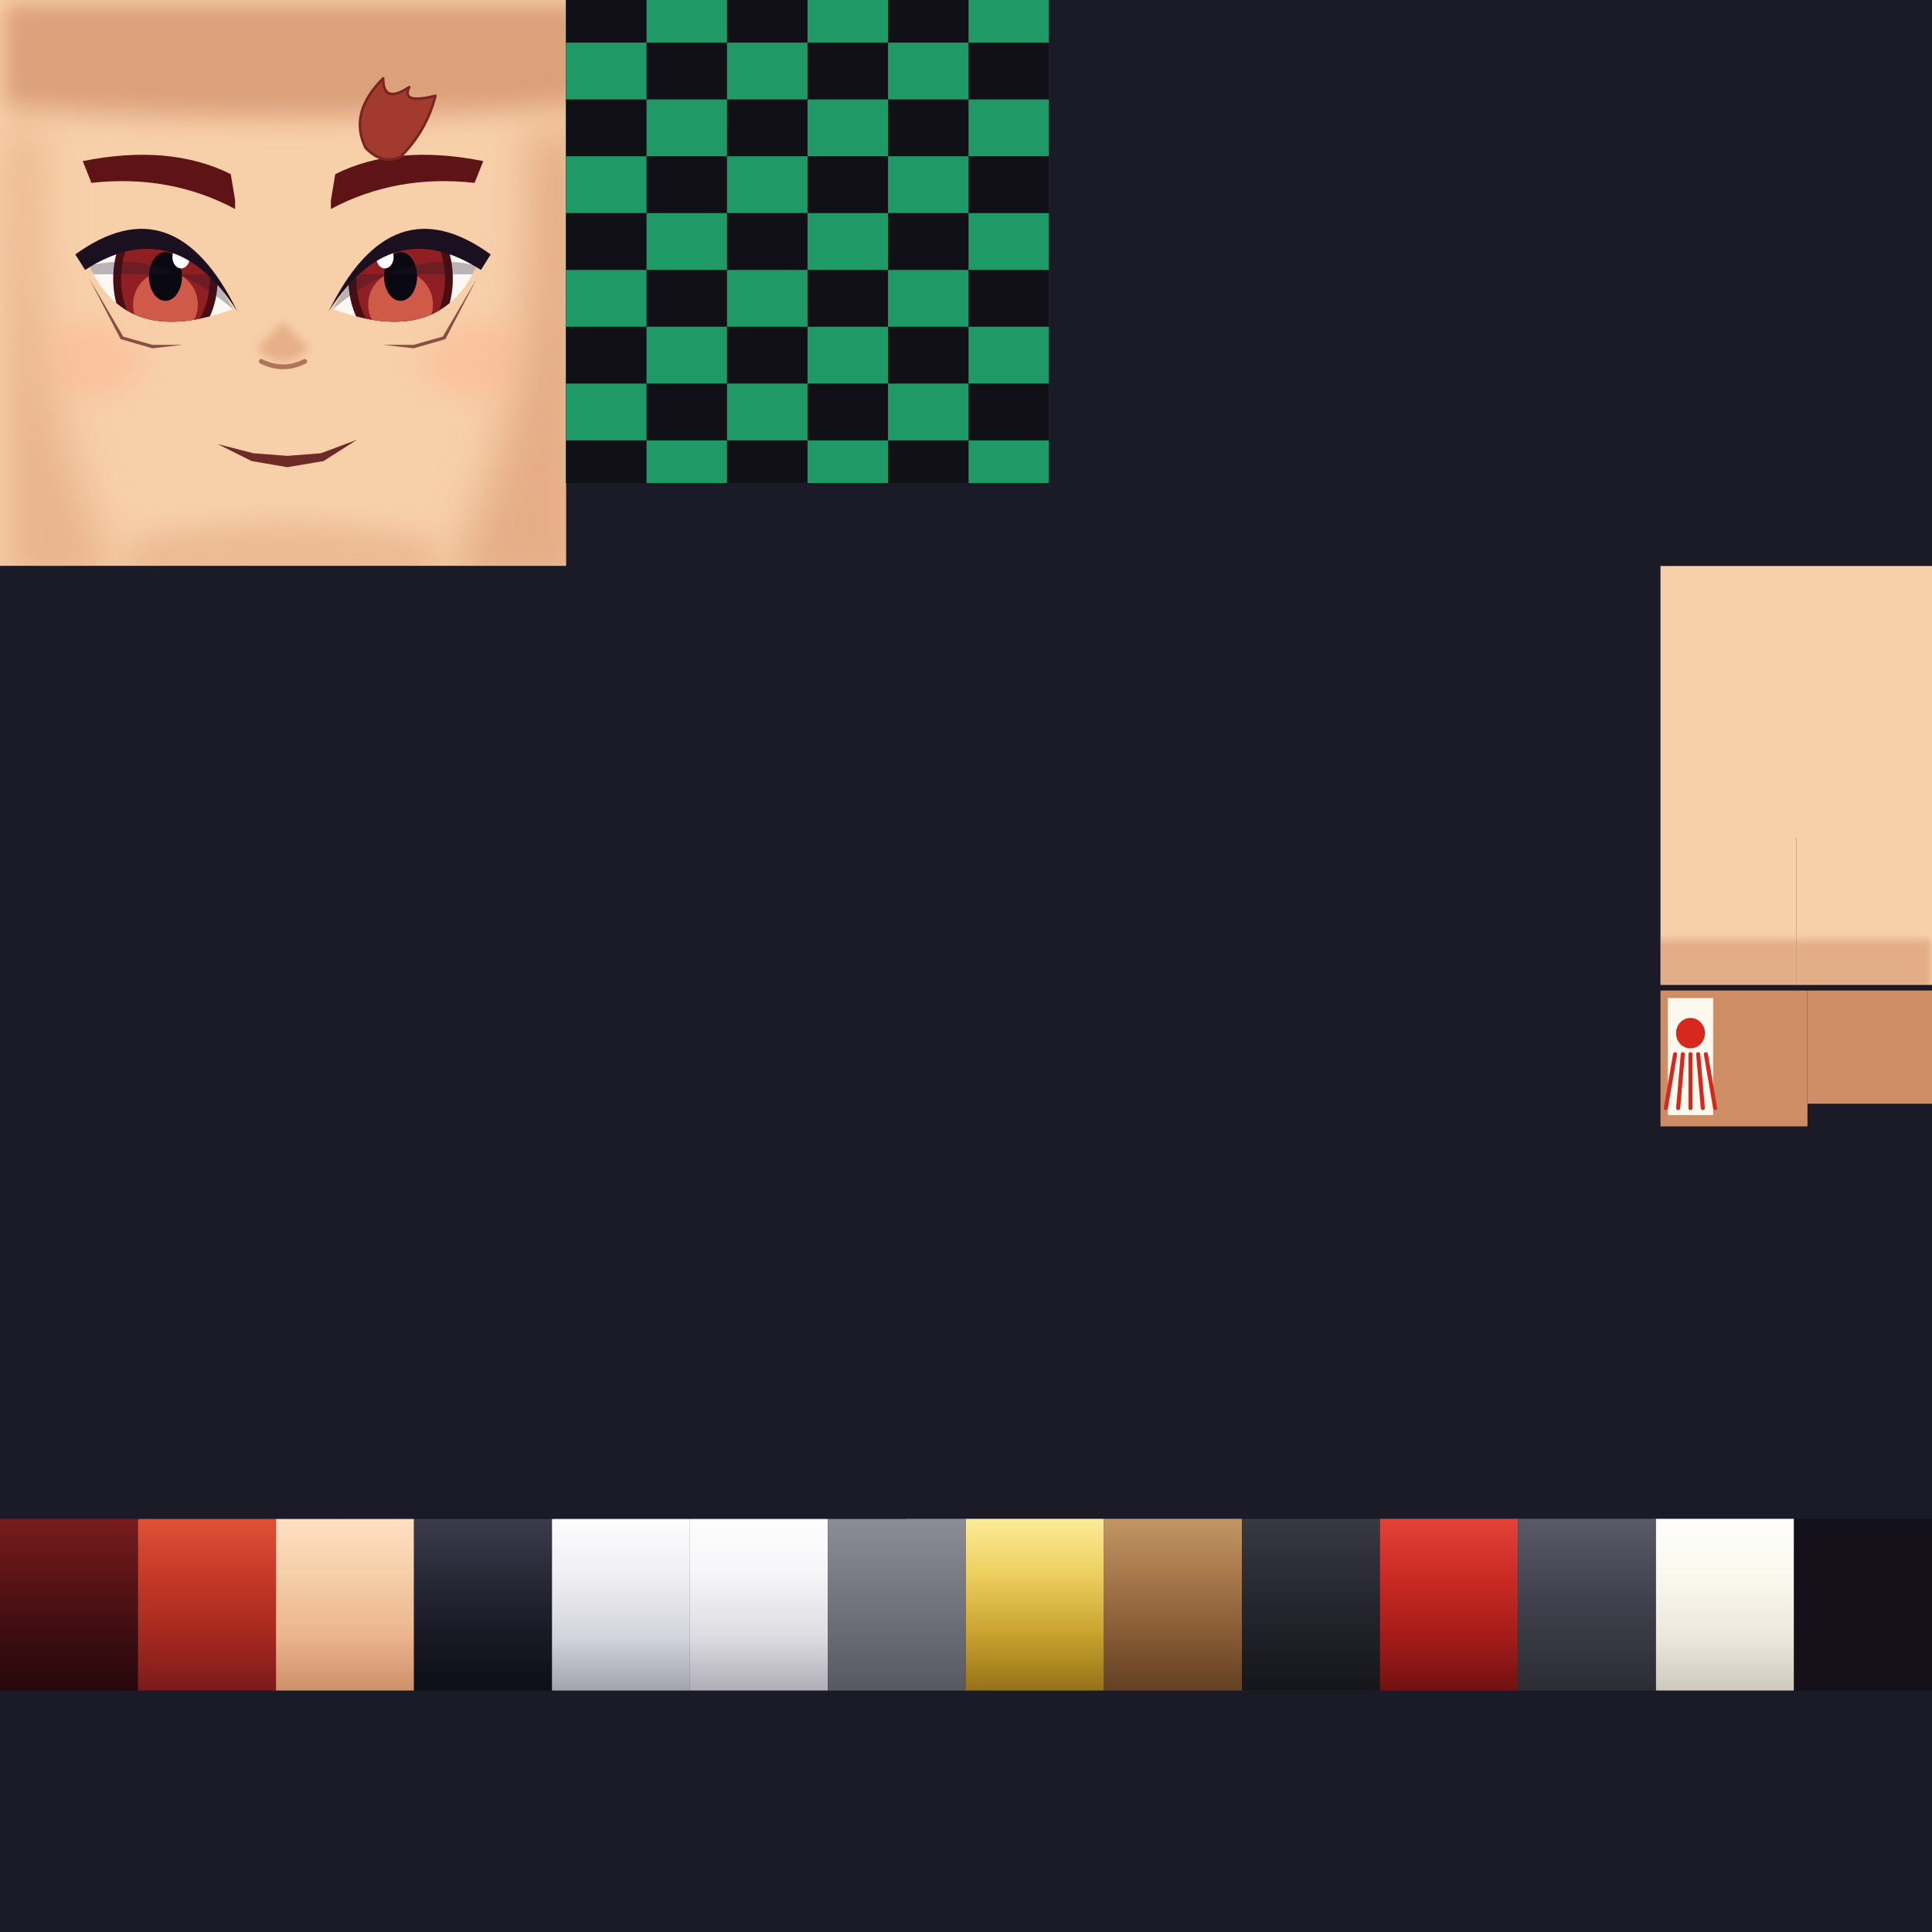
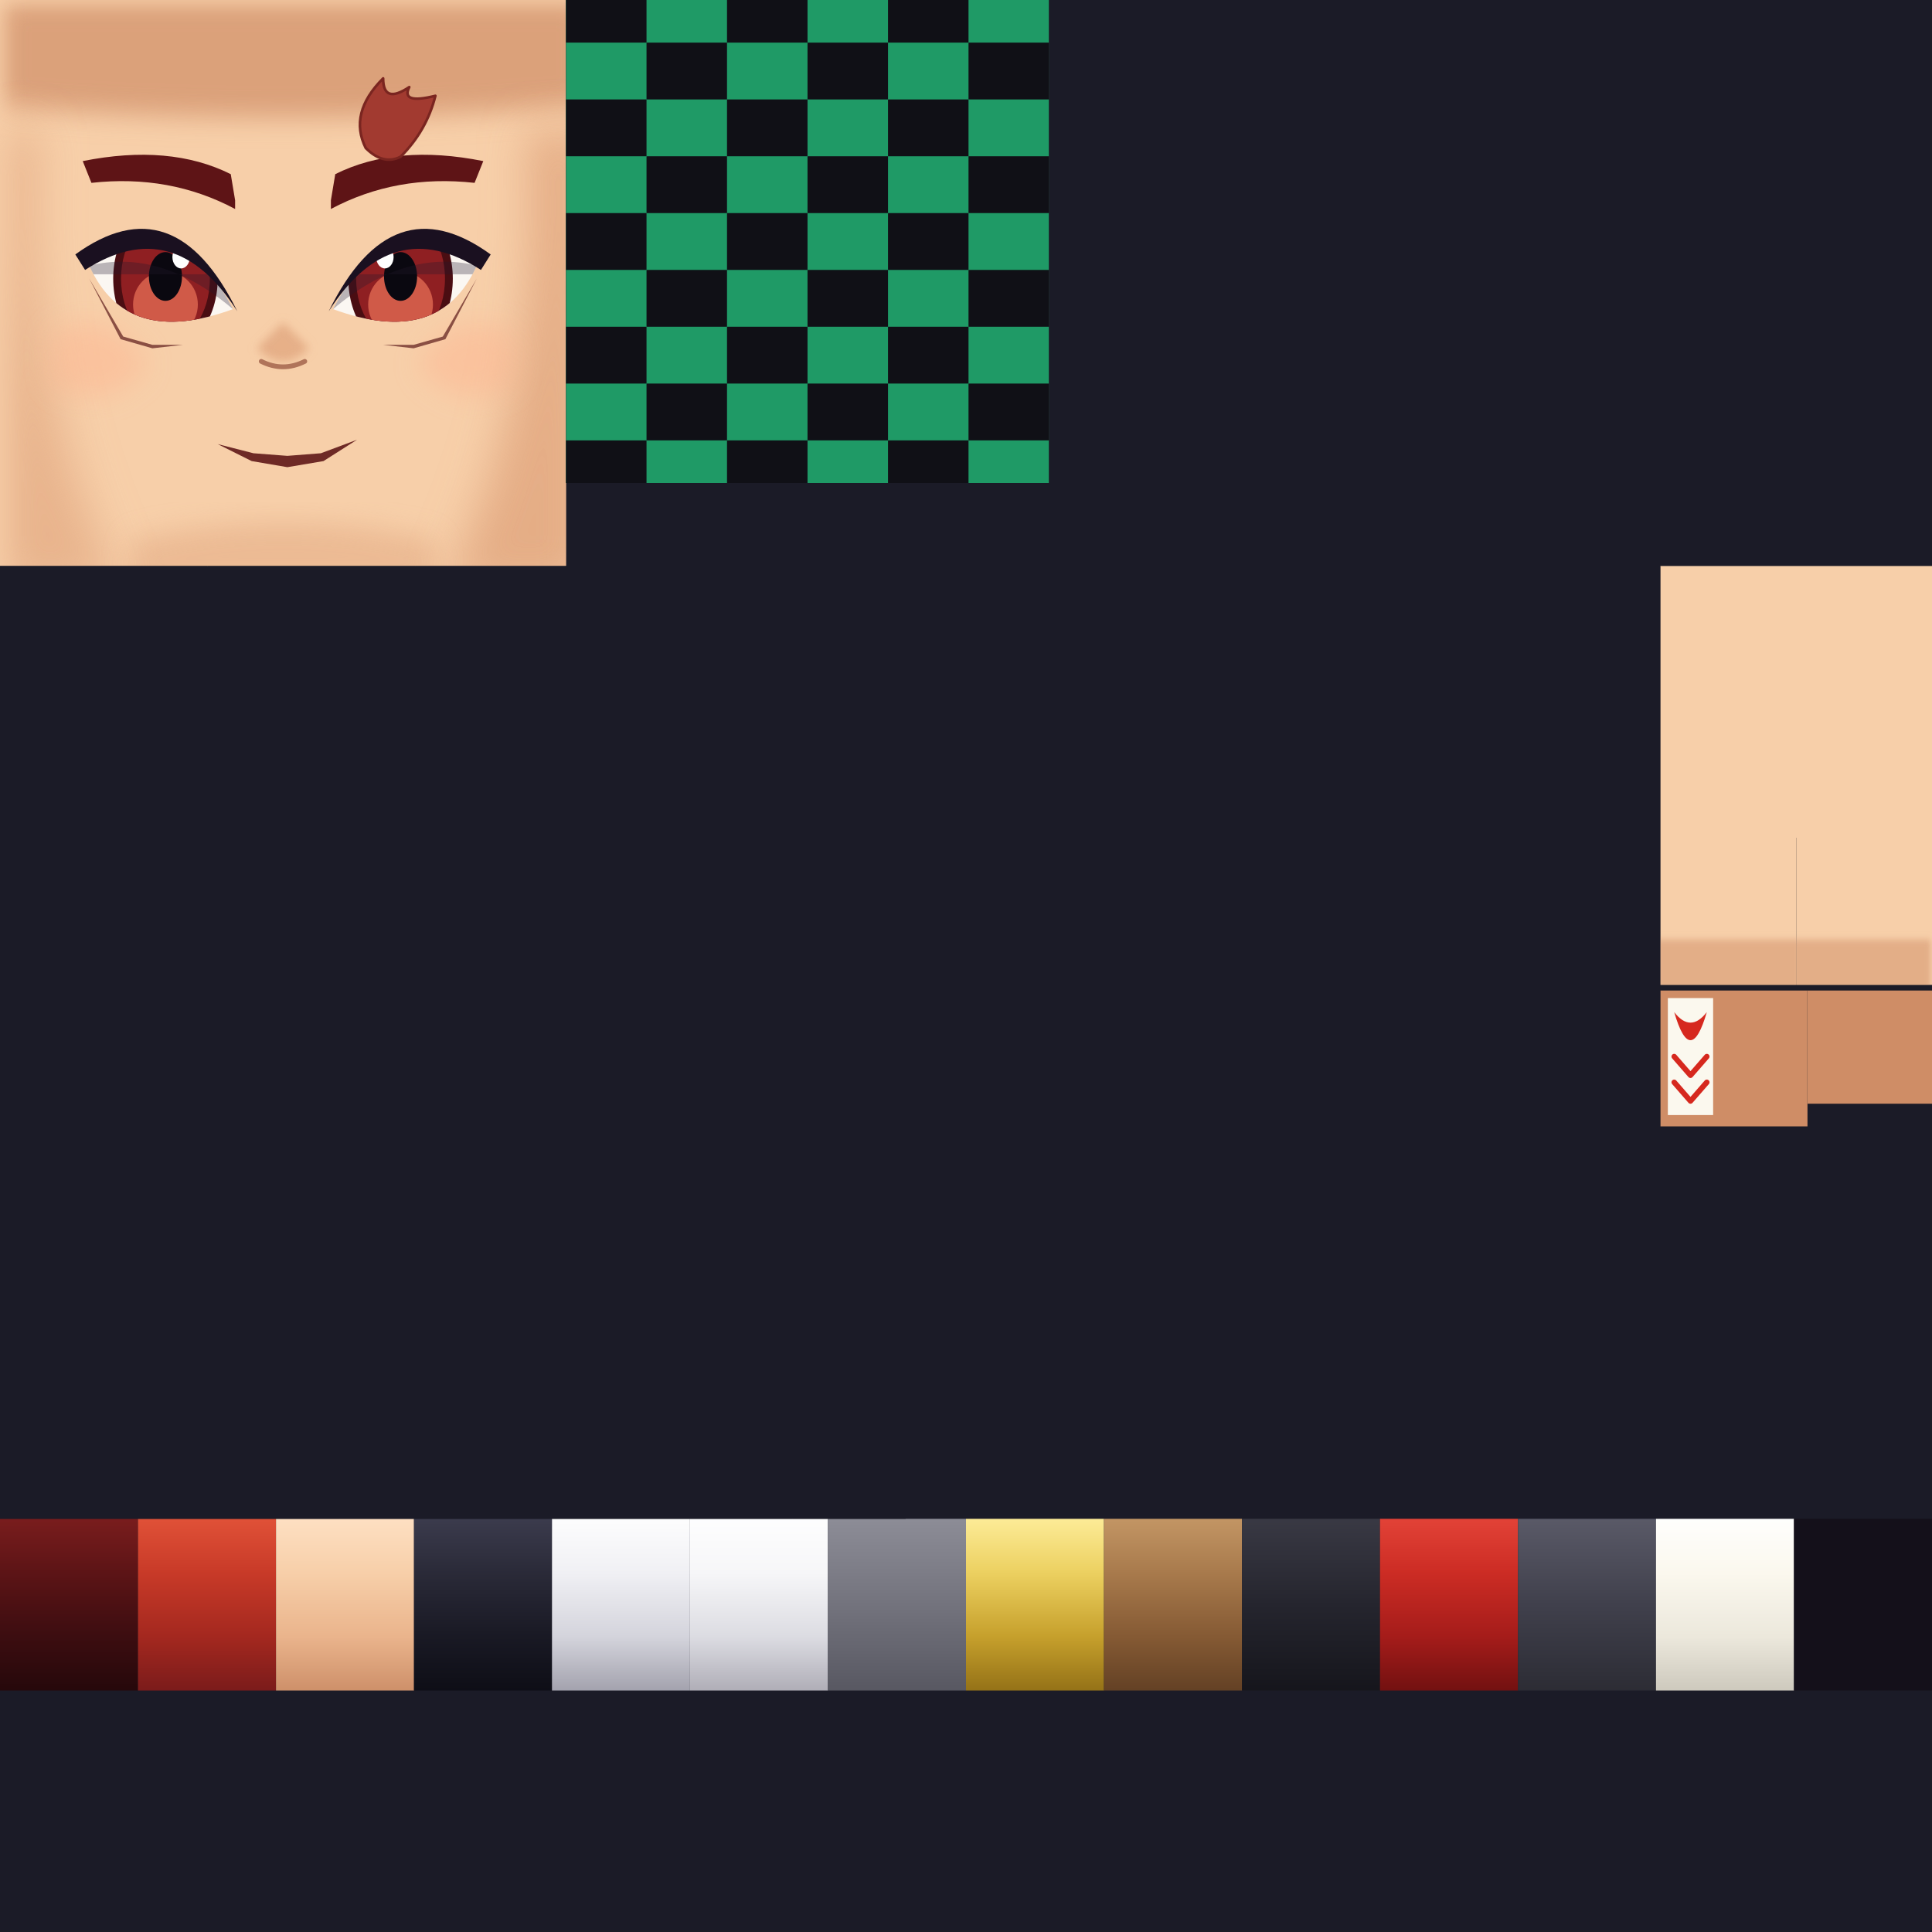
<svg xmlns="http://www.w3.org/2000/svg" width="1024" height="1024" viewBox="0 0 1024 1024">
  <defs>
    <filter id="b1" x="-30%" y="-30%" width="160%" height="160%">
      <feGaussianBlur stdDeviation="1" />
    </filter>
    <filter id="b2" x="-30%" y="-30%" width="160%" height="160%">
      <feGaussianBlur stdDeviation="2" />
    </filter>
    <filter id="b3" x="-30%" y="-30%" width="160%" height="160%">
      <feGaussianBlur stdDeviation="3" />
    </filter>
    <filter id="b5" x="-30%" y="-30%" width="160%" height="160%">
      <feGaussianBlur stdDeviation="5" />
    </filter>
    <filter id="b8" x="-30%" y="-30%" width="160%" height="160%">
      <feGaussianBlur stdDeviation="8" />
    </filter>
  </defs>
  <rect width="1024" height="1024" fill="#1b1b27" />
  <clipPath id="cHead_F">
    <rect x="0" y="0" width="300" height="300" />
  </clipPath>
  <g clip-path="url(#cHead_F)">
    <g transform="translate(0 0) scale(2.30769 2.30769)">
      <rect x="-5" y="-5" width="140" height="140" fill="#1b1b27" />
      <path d="M-5-5H135V135H-5Z" fill="#f7cfa9" />
      <path d="M-5-5H135V24Q65 30 -5 24Z" fill="#cf8d66" opacity="0.7" filter="url(#b3)" />
      <path d="M-5 30H9Q5 90 28 135H-5Z" fill="#dfa27a" opacity="0.6" filter="url(#b5)" />
      <path d="M135 30H121Q125 90 102 135H135Z" fill="#dfa27a" opacity="0.75" filter="url(#b5)" />
      <path d="M30 124Q65 116 100 124V135H30Z" fill="#dfa27a" opacity="0.45" filter="url(#b3)" />
      <path d="M12 76Q26 70 34 84Q24 96 12 88Z" fill="#ffb08c" opacity="0.4" filter="url(#b3)" />
      <path d="M118 76Q104 70 96 84Q106 96 118 88Z" fill="#ffb08c" opacity="0.4" filter="url(#b3)" />
      <clipPath id="kHead_F7">
        <path d="M53.5 71Q40 45 20.5 61Q29 80 53.5 71Z" />
      </clipPath>
      <g clip-path="url(#kHead_F7)">
        <path d="M53.5 71Q40 45 20.5 61Q29 80 53.5 71Z" fill="#fbf7f2" />
        <path d="M26.00 64.00a12.00 16.50 0 1 0 24.00 0a12.00 16.50 0 1 0 -24.00 0Z" fill="#4a0d12" />
        <path d="M27.80 64.00a10.20 14.52 0 1 0 20.40 0a10.20 14.52 0 1 0 -20.40 0Z" fill="#8f1f22" />
        <path d="M30.56 69.94a7.44 7.59 0 1 0 14.88 0a7.44 7.59 0 1 0 -14.88 0Z" fill="#d05a48" />
        <path d="M34.20 63.50a3.80 5.60 0 1 0 7.60 0a3.80 5.60 0 1 0 -7.60 0Z" fill="#0a0810" />
        <path d="M39.60 59.05a2.00 2.60 0 1 0 4.00 0a2.00 2.60 0 1 0 -4.00 0Z" fill="#ffffff" />
        <path d="M53.5 63H20.5V61Q37 57 53.5 71Z" fill="#20162a" opacity="0.3" />
      </g>
      <path d="M54.5 71.5Q40 42.0 17.3 58.44L19.54 62Q40 48.8 54.5 71.5Z" fill="#1a1020" />
      <path d="M42.0 79.2L35.0 79.2L28.3 77.3L20.5 64.0L20.5 64.0L27.7 77.9L35.0 80.0L42.0 79.2Z" fill="#8a4f43" />
      <path d="M54 46L53 40Q39 33 19 37L21 42Q39 40 54 48Z" fill="#5e1416" />
      <clipPath id="kHead_F19">
        <path d="M76.5 71Q90 45 109.5 61Q101 80 76.5 71Z" />
      </clipPath>
      <g clip-path="url(#kHead_F19)">
        <path d="M76.5 71Q90 45 109.5 61Q101 80 76.5 71Z" fill="#fbf7f2" />
        <path d="M80.00 64.00a12.00 16.50 0 1 0 24.00 0a12.00 16.50 0 1 0 -24.00 0Z" fill="#4a0d12" />
        <path d="M81.80 64.00a10.20 14.52 0 1 0 20.40 0a10.20 14.52 0 1 0 -20.40 0Z" fill="#8f1f22" />
        <path d="M84.56 69.94a7.44 7.59 0 1 0 14.88 0a7.44 7.59 0 1 0 -14.88 0Z" fill="#d05a48" />
        <path d="M88.20 63.50a3.80 5.60 0 1 0 7.60 0a3.80 5.60 0 1 0 -7.60 0Z" fill="#0a0810" />
        <path d="M86.40 59.05a2.00 2.60 0 1 0 4.00 0a2.00 2.60 0 1 0 -4.00 0Z" fill="#ffffff" />
        <path d="M76.5 63H109.5V61Q93 57 76.5 71Z" fill="#20162a" opacity="0.3" />
      </g>
      <path d="M75.5 71.5Q90 42.0 112.7 58.44L110.46 62Q90 48.8 75.5 71.5Z" fill="#1a1020" />
      <path d="M88.0 79.2L95.0 80.0L102.3 77.9L109.5 64.0L109.5 64.0L101.7 77.3L95.0 79.2L88.0 79.2Z" fill="#8a4f43" />
      <path d="M76 46L77 40Q91 33 111 37L109 42Q91 40 76 48Z" fill="#5e1416" />
      <path d="M84 34Q80 26 88 18Q88 24 94 20Q92 24 100 22Q98 30 92 36Q88 38 84 34Z" fill="#a23a30" stroke="#7a2520" stroke-width="0.6" stroke-linecap="round" stroke-linejoin="round" />
      <path d="M59 80L65 74L71 80Q65 86 59 80Z" fill="#dfa27a" opacity="0.7" filter="url(#b1)" />
      <path d="M60 83Q65 85.5 70 83" fill="none" stroke="#b0745a" stroke-width="1.1" stroke-linecap="round" stroke-linejoin="round" />
      <path d="M50.0 102.0L57.8 105.9L66.0 107.3L74.3 105.9L82.0 101.0L82.0 101.0L73.7 104.1L66.0 104.7L58.2 104.1L50.0 102.0Z" fill="#6e2a26" />
    </g>
  </g>
  <clipPath id="cTorso_F">
    <rect x="300" y="0" width="256" height="256" />
  </clipPath>
  <g clip-path="url(#cTorso_F)">
    <g transform="translate(300 0) scale(1.28 1.28)">
      <rect x="-5" y="-5" width="210" height="210" fill="#1b1b27" />
      <g transform="scale(83.3333 -58.8235) translate(1.2 -4.3)">
        <path d="M-2.200 -0.100L2.200 -0.100L2.200 5.300L-2.200 5.300Z" fill="#1f9a66" />
        <path d="M-1.600 0.400L-1.200 0.400L-1.200 0.800L-1.600 0.800Z" fill="#101016" />
        <path d="M-1.600 1.200L-1.200 1.200L-1.200 1.600L-1.600 1.600Z" fill="#101016" />
        <path d="M-1.600 2.000L-1.200 2.000L-1.200 2.400L-1.600 2.400Z" fill="#101016" />
        <path d="M-1.600 2.800L-1.200 2.800L-1.200 3.200L-1.600 3.200Z" fill="#101016" />
        <path d="M-1.600 3.600L-1.200 3.600L-1.200 4.000L-1.600 4.000Z" fill="#101016" />
        <path d="M-1.600 4.400L-1.200 4.400L-1.200 4.800L-1.600 4.800Z" fill="#101016" />
        <path d="M-1.200 0.000L-0.800 0.000L-0.800 0.400L-1.200 0.400Z" fill="#101016" />
        <path d="M-1.200 0.800L-0.800 0.800L-0.800 1.200L-1.200 1.200Z" fill="#101016" />
        <path d="M-1.200 1.600L-0.800 1.600L-0.800 2.000L-1.200 2.000Z" fill="#101016" />
        <path d="M-1.200 2.400L-0.800 2.400L-0.800 2.800L-1.200 2.800Z" fill="#101016" />
        <path d="M-1.200 3.200L-0.800 3.200L-0.800 3.600L-1.200 3.600Z" fill="#101016" />
        <path d="M-1.200 4.000L-0.800 4.000L-0.800 4.400L-1.200 4.400Z" fill="#101016" />
        <path d="M-0.800 0.400L-0.400 0.400L-0.400 0.800L-0.800 0.800Z" fill="#101016" />
        <path d="M-0.800 1.200L-0.400 1.200L-0.400 1.600L-0.800 1.600Z" fill="#101016" />
        <path d="M-0.800 2.000L-0.400 2.000L-0.400 2.400L-0.800 2.400Z" fill="#101016" />
        <path d="M-0.800 2.800L-0.400 2.800L-0.400 3.200L-0.800 3.200Z" fill="#101016" />
        <path d="M-0.800 3.600L-0.400 3.600L-0.400 4.000L-0.800 4.000Z" fill="#101016" />
        <path d="M-0.800 4.400L-0.400 4.400L-0.400 4.800L-0.800 4.800Z" fill="#101016" />
        <path d="M-0.400 0.000L0.000 0.000L0.000 0.400L-0.400 0.400Z" fill="#101016" />
        <path d="M-0.400 0.800L0.000 0.800L0.000 1.200L-0.400 1.200Z" fill="#101016" />
        <path d="M-0.400 1.600L0.000 1.600L0.000 2.000L-0.400 2.000Z" fill="#101016" />
        <path d="M-0.400 2.400L0.000 2.400L0.000 2.800L-0.400 2.800Z" fill="#101016" />
        <path d="M-0.400 3.200L0.000 3.200L0.000 3.600L-0.400 3.600Z" fill="#101016" />
        <path d="M-0.400 4.000L0.000 4.000L0.000 4.400L-0.400 4.400Z" fill="#101016" />
        <path d="M0.000 0.400L0.400 0.400L0.400 0.800L0.000 0.800Z" fill="#101016" />
        <path d="M0.000 1.200L0.400 1.200L0.400 1.600L0.000 1.600Z" fill="#101016" />
        <path d="M0.000 2.000L0.400 2.000L0.400 2.400L0.000 2.400Z" fill="#101016" />
        <path d="M0.000 2.800L0.400 2.800L0.400 3.200L0.000 3.200Z" fill="#101016" />
        <path d="M0.000 3.600L0.400 3.600L0.400 4.000L0.000 4.000Z" fill="#101016" />
        <path d="M0.000 4.400L0.400 4.400L0.400 4.800L0.000 4.800Z" fill="#101016" />
        <path d="M0.400 0.000L0.800 0.000L0.800 0.400L0.400 0.400Z" fill="#101016" />
        <path d="M0.400 0.800L0.800 0.800L0.800 1.200L0.400 1.200Z" fill="#101016" />
        <path d="M0.400 1.600L0.800 1.600L0.800 2.000L0.400 2.000Z" fill="#101016" />
        <path d="M0.400 2.400L0.800 2.400L0.800 2.800L0.400 2.800Z" fill="#101016" />
        <path d="M0.400 3.200L0.800 3.200L0.800 3.600L0.400 3.600Z" fill="#101016" />
        <path d="M0.400 4.000L0.800 4.000L0.800 4.400L0.400 4.400Z" fill="#101016" />
        <path d="M0.800 0.400L1.200 0.400L1.200 0.800L0.800 0.800Z" fill="#101016" />
        <path d="M0.800 1.200L1.200 1.200L1.200 1.600L0.800 1.600Z" fill="#101016" />
        <path d="M0.800 2.000L1.200 2.000L1.200 2.400L0.800 2.400Z" fill="#101016" />
        <path d="M0.800 2.800L1.200 2.800L1.200 3.200L0.800 3.200Z" fill="#101016" />
        <path d="M0.800 3.600L1.200 3.600L1.200 4.000L0.800 4.000Z" fill="#101016" />
        <path d="M0.800 4.400L1.200 4.400L1.200 4.800L0.800 4.800Z" fill="#101016" />
        <path d="M1.200 0.000L1.600 0.000L1.600 0.400L1.200 0.400Z" fill="#101016" />
        <path d="M1.200 0.800L1.600 0.800L1.600 1.200L1.200 1.200Z" fill="#101016" />
        <path d="M1.200 1.600L1.600 1.600L1.600 2.000L1.200 2.000Z" fill="#101016" />
        <path d="M1.200 2.400L1.600 2.400L1.600 2.800L1.200 2.800Z" fill="#101016" />
        <path d="M1.200 3.200L1.600 3.200L1.600 3.600L1.200 3.600Z" fill="#101016" />
        <path d="M1.200 4.000L1.600 4.000L1.600 4.400L1.200 4.400Z" fill="#101016" />
      </g>
    </g>
  </g>
  <clipPath id="cTorso_B">
    <rect x="556" y="0" width="256" height="256" />
  </clipPath>
  <g clip-path="url(#cTorso_B)">
    <g transform="translate(556 0) scale(1.28 1.28)">
      <rect x="-5" y="-5" width="210" height="210" fill="#1b1b27" />
    </g>
  </g>
  <clipPath id="cTorso_L">
    <rect x="812" y="0" width="106" height="212" />
  </clipPath>
  <g clip-path="url(#cTorso_L)">
    <g transform="translate(812 0) scale(1.06 1.06)">
      <rect x="-5" y="-5" width="110" height="210" fill="#1b1b27" />
    </g>
  </g>
  <clipPath id="cTorso_R">
    <rect x="918" y="0" width="106" height="212" />
  </clipPath>
  <g clip-path="url(#cTorso_R)">
    <g transform="translate(918 0) scale(1.06 1.06)">
      <rect x="-5" y="-5" width="110" height="210" fill="#1b1b27" />
    </g>
  </g>
  <clipPath id="cHead_B">
    <rect x="880" y="300" width="144" height="144" />
  </clipPath>
  <g clip-path="url(#cHead_B)">
    <g transform="translate(880 300) scale(1.10769 1.10769)">
      <rect x="-5" y="-5" width="140" height="140" fill="#1b1b27" />
      <path d="M-5-5H135V135H-5Z" fill="#f7cfa9" />
    </g>
  </g>
  <clipPath id="cHead_L">
    <rect x="880" y="444" width="72" height="78" />
  </clipPath>
  <g clip-path="url(#cHead_L)">
    <g transform="translate(880 444) scale(0.6 0.6)">
      <rect x="-5" y="-5" width="130" height="140" fill="#1b1b27" />
      <path d="M-5-5H125V135H-5Z" fill="#f7cfa9" />
      <path d="M-5 90H125V135H-5Z" fill="#cf8d66" opacity="0.5" filter="url(#b3)" />
    </g>
  </g>
  <clipPath id="cHead_R">
    <rect x="952" y="444" width="72" height="78" />
  </clipPath>
  <g clip-path="url(#cHead_R)">
    <g transform="translate(952 444) scale(0.6 0.6)">
      <rect x="-5" y="-5" width="130" height="140" fill="#1b1b27" />
      <path d="M-5-5H125V135H-5Z" fill="#f7cfa9" />
      <path d="M-5 90H125V135H-5Z" fill="#cf8d66" opacity="0.5" filter="url(#b3)" />
    </g>
  </g>
  <clipPath id="cHead_T">
    <rect x="880" y="525" width="78" height="72" />
  </clipPath>
  <g clip-path="url(#cHead_T)">
    <g transform="translate(880 525) scale(0.6 0.6)">
      <rect x="-5" y="-5" width="140" height="130" fill="#1b1b27" />
      <path d="M-5-5H135V125H-5Z" fill="#cf8d66" />
      <path d="M6.667 6.667H46.667V110H6.667Z" fill="#fbf8ee" />
-       <path d="M13.87 37.67a12.80 13.43 0 1 0 25.60 0a12.80 13.43 0 1 0 -25.60 0Z" fill="#d6281e" />
-       <path d="M13.067 56.267L4.907 103.8" fill="none" stroke="#d6281e" stroke-width="3.6" stroke-linecap="round" stroke-linejoin="round" />
-       <path d="M19.867 56.267L15.787 103.8" fill="none" stroke="#d6281e" stroke-width="3.6" stroke-linecap="round" stroke-linejoin="round" />
-       <path d="M26.667 56.267L26.667 103.8" fill="none" stroke="#d6281e" stroke-width="3.6" stroke-linecap="round" stroke-linejoin="round" />
-       <path d="M33.467 56.267L37.547 103.8" fill="none" stroke="#d6281e" stroke-width="3.6" stroke-linecap="round" stroke-linejoin="round" />
-       <path d="M40.267 56.267L48.427 103.8" fill="none" stroke="#d6281e" stroke-width="3.6" stroke-linecap="round" stroke-linejoin="round" />
+       <path d="M12.267 19.067Q26.667 68.667 41.067 19.067Q26.667 37.667 12.267 19.067Z" fill="#d6281e" />
+       <path d="M12.267 58.333L26.667 74.867L41.067 58.333" fill="none" stroke="#d6281e" stroke-width="4.8" stroke-linecap="round" stroke-linejoin="round" />
+       <path d="M12.267 81.067L26.667 97.6L41.067 81.067" fill="none" stroke="#d6281e" stroke-width="4.8" stroke-linecap="round" stroke-linejoin="round" />
    </g>
  </g>
  <clipPath id="cHead_Bo">
    <rect x="958" y="525" width="66" height="60" />
  </clipPath>
  <g clip-path="url(#cHead_Bo)">
    <g transform="translate(958 525) scale(0.50769 0.5)">
      <rect x="-5" y="-5" width="140" height="130" fill="#1b1b27" />
      <path d="M-5-5H135V125H-5Z" fill="#cf8d66" />
    </g>
  </g>
  <clipPath id="cTorso_T">
    <rect x="880" y="600" width="120" height="60" />
  </clipPath>
  <g clip-path="url(#cTorso_T)">
    <g transform="translate(880 600) scale(0.6 0.6)">
      <rect x="-5" y="-5" width="210" height="110" fill="#1b1b27" />
    </g>
  </g>
  <clipPath id="cTorso_Bo">
    <rect x="880" y="660" width="120" height="60" />
  </clipPath>
  <g clip-path="url(#cTorso_Bo)">
    <g transform="translate(880 660) scale(0.6 0.6)">
      <rect x="-5" y="-5" width="210" height="110" fill="#1b1b27" />
    </g>
  </g>
  <clipPath id="cHair">
    <rect x="0" y="805" width="1024" height="91" />
  </clipPath>
  <g clip-path="url(#cHair)">
    <g transform="translate(0 805) scale(1 1)">
      <rect x="-5" y="-5" width="1034" height="101" fill="#1b1b27" />
      <linearGradient id="ramp0" x1="0" y1="1" x2="0" y2="0">
        <stop offset="0.000" stop-color="#22070a" />
        <stop offset="0.333" stop-color="#3c0d10" />
        <stop offset="0.667" stop-color="#5c1416" />
        <stop offset="1.000" stop-color="#7e1e1e" />
      </linearGradient>
      <rect x="0.00" y="-5" width="73.14" height="101" fill="url(#ramp0)" />
      <linearGradient id="ramp1" x1="0" y1="1" x2="0" y2="0">
        <stop offset="0.000" stop-color="#74191a" />
        <stop offset="0.333" stop-color="#a4281f" />
        <stop offset="0.667" stop-color="#c83a28" />
        <stop offset="1.000" stop-color="#e4553a" />
      </linearGradient>
      <rect x="73.14" y="-5" width="73.14" height="101" fill="url(#ramp1)" />
      <linearGradient id="ramp2" x1="0" y1="1" x2="0" y2="0">
        <stop offset="0.000" stop-color="#c98a64" />
        <stop offset="0.333" stop-color="#eab48c" />
        <stop offset="0.667" stop-color="#f7cfa9" />
        <stop offset="1.000" stop-color="#ffe2c6" />
      </linearGradient>
      <rect x="146.29" y="-5" width="73.14" height="101" fill="url(#ramp2)" />
      <linearGradient id="ramp3" x1="0" y1="1" x2="0" y2="0">
        <stop offset="0.000" stop-color="#0c0c14" />
        <stop offset="0.333" stop-color="#191924" />
        <stop offset="0.667" stop-color="#2a2a38" />
        <stop offset="1.000" stop-color="#3e3e50" />
      </linearGradient>
      <rect x="219.43" y="-5" width="73.14" height="101" fill="url(#ramp3)" />
      <linearGradient id="ramp4" x1="0" y1="1" x2="0" y2="0">
        <stop offset="0.000" stop-color="#9b9aa6" />
        <stop offset="0.333" stop-color="#d4d4dc" />
        <stop offset="0.667" stop-color="#f0f0f4" />
        <stop offset="1.000" stop-color="#ffffff" />
      </linearGradient>
      <rect x="292.57" y="-5" width="73.14" height="101" fill="url(#ramp4)" />
      <linearGradient id="ramp5" x1="0" y1="1" x2="0" y2="0">
        <stop offset="0.000" stop-color="#a8a6b0" />
        <stop offset="0.333" stop-color="#dcdce2" />
        <stop offset="0.667" stop-color="#f6f6f8" />
        <stop offset="1.000" stop-color="#ffffff" />
      </linearGradient>
      <rect x="365.71" y="-5" width="73.14" height="101" fill="url(#ramp5)" />
      <linearGradient id="ramp6" x1="0" y1="1" x2="0" y2="0">
        <stop offset="0.000" stop-color="#55555f" />
        <stop offset="0.500" stop-color="#73737d" />
        <stop offset="1.000" stop-color="#8f8f99" />
      </linearGradient>
      <rect x="438.86" y="-5" width="73.14" height="101" fill="url(#ramp6)" />
      <linearGradient id="ramp7" x1="0" y1="1" x2="0" y2="0">
        <stop offset="0.000" stop-color="#8c6a14" />
        <stop offset="0.333" stop-color="#c6a02c" />
        <stop offset="0.667" stop-color="#ecd060" />
        <stop offset="1.000" stop-color="#fff0a0" />
      </linearGradient>
      <rect x="512.00" y="-5" width="73.14" height="101" fill="url(#ramp7)" />
      <linearGradient id="ramp8" x1="0" y1="1" x2="0" y2="0">
        <stop offset="0.000" stop-color="#5e3d22" />
        <stop offset="0.333" stop-color="#855a34" />
        <stop offset="0.667" stop-color="#a87a4c" />
        <stop offset="1.000" stop-color="#c79a68" />
      </linearGradient>
      <rect x="585.14" y="-5" width="73.14" height="101" fill="url(#ramp8)" />
      <linearGradient id="ramp9" x1="0" y1="1" x2="0" y2="0">
        <stop offset="0.000" stop-color="#14141a" />
        <stop offset="0.500" stop-color="#25252e" />
        <stop offset="1.000" stop-color="#3b3b46" />
      </linearGradient>
      <rect x="658.29" y="-5" width="73.14" height="101" fill="url(#ramp9)" />
      <linearGradient id="ramp10" x1="0" y1="1" x2="0" y2="0">
        <stop offset="0.000" stop-color="#6a0f0f" />
        <stop offset="0.333" stop-color="#a51c1a" />
        <stop offset="0.667" stop-color="#cc2c24" />
        <stop offset="1.000" stop-color="#e6463a" />
      </linearGradient>
      <rect x="731.43" y="-5" width="73.14" height="101" fill="url(#ramp10)" />
      <linearGradient id="ramp11" x1="0" y1="1" x2="0" y2="0">
        <stop offset="0.000" stop-color="#2a2a32" />
        <stop offset="0.500" stop-color="#40404c" />
        <stop offset="1.000" stop-color="#5c5c6a" />
      </linearGradient>
      <rect x="804.57" y="-5" width="73.14" height="101" fill="url(#ramp11)" />
      <linearGradient id="ramp12" x1="0" y1="1" x2="0" y2="0">
        <stop offset="0.000" stop-color="#c8c4b8" />
        <stop offset="0.333" stop-color="#ece8dc" />
        <stop offset="0.667" stop-color="#fbf8ee" />
        <stop offset="1.000" stop-color="#ffffff" />
      </linearGradient>
      <rect x="877.71" y="-5" width="73.14" height="101" fill="url(#ramp12)" />
      <linearGradient id="ramp13" x1="0" y1="1" x2="0" y2="0">
        <stop offset="0.000" stop-color="#14101a" />
        <stop offset="1.000" stop-color="#14101a" />
      </linearGradient>
      <rect x="950.86" y="-5" width="73.14" height="101" fill="url(#ramp13)" />
    </g>
  </g>
  <clipPath id="cLeftArm_F">
    <rect x="0" y="300" width="110" height="225" />
  </clipPath>
  <g clip-path="url(#cLeftArm_F)">
    <g transform="translate(0 300) scale(1.1 1.09756)">
      <rect x="-5" y="-5" width="110" height="215" fill="#1b1b27" />
    </g>
  </g>
  <clipPath id="cLeftLeg_F">
    <rect x="0" y="525" width="110" height="220" />
  </clipPath>
  <g clip-path="url(#cLeftLeg_F)">
    <g transform="translate(0 525) scale(1.1 1.1)">
      <rect x="-5" y="-5" width="110" height="210" fill="#1b1b27" />
    </g>
  </g>
  <clipPath id="cLeftArm_B">
    <rect x="110" y="300" width="110" height="225" />
  </clipPath>
  <g clip-path="url(#cLeftArm_B)">
    <g transform="translate(110 300) scale(1.1 1.09756)">
      <rect x="-5" y="-5" width="110" height="215" fill="#1b1b27" />
    </g>
  </g>
  <clipPath id="cLeftLeg_B">
    <rect x="110" y="525" width="110" height="220" />
  </clipPath>
  <g clip-path="url(#cLeftLeg_B)">
    <g transform="translate(110 525) scale(1.1 1.1)">
      <rect x="-5" y="-5" width="110" height="210" fill="#1b1b27" />
    </g>
  </g>
  <clipPath id="cLeftArm_O">
    <rect x="220" y="300" width="110" height="225" />
  </clipPath>
  <g clip-path="url(#cLeftArm_O)">
    <g transform="translate(220 300) scale(1.1 1.09756)">
      <rect x="-5" y="-5" width="110" height="215" fill="#1b1b27" />
    </g>
  </g>
  <clipPath id="cLeftLeg_O">
    <rect x="220" y="525" width="110" height="220" />
  </clipPath>
  <g clip-path="url(#cLeftLeg_O)">
    <g transform="translate(220 525) scale(1.1 1.1)">
      <rect x="-5" y="-5" width="110" height="210" fill="#1b1b27" />
    </g>
  </g>
  <clipPath id="cLeftArm_I">
    <rect x="330" y="300" width="110" height="225" />
  </clipPath>
  <g clip-path="url(#cLeftArm_I)">
    <g transform="translate(330 300) scale(1.1 1.09756)">
      <rect x="-5" y="-5" width="110" height="215" fill="#1b1b27" />
    </g>
  </g>
  <clipPath id="cLeftLeg_I">
    <rect x="330" y="525" width="110" height="220" />
  </clipPath>
  <g clip-path="url(#cLeftLeg_I)">
    <g transform="translate(330 525) scale(1.1 1.1)">
      <rect x="-5" y="-5" width="110" height="210" fill="#1b1b27" />
    </g>
  </g>
  <clipPath id="cLeftArm_T">
    <rect x="0" y="745" width="60" height="60" />
  </clipPath>
  <g clip-path="url(#cLeftArm_T)">
    <g transform="translate(0 745) scale(0.6 0.6)">
      <rect x="-5" y="-5" width="110" height="110" fill="#1b1b27" />
    </g>
  </g>
  <clipPath id="cLeftArm_Bo">
    <rect x="60" y="745" width="60" height="60" />
  </clipPath>
  <g clip-path="url(#cLeftArm_Bo)">
    <g transform="translate(60 745) scale(0.6 0.6)">
      <rect x="-5" y="-5" width="110" height="110" fill="#1b1b27" />
    </g>
  </g>
  <clipPath id="cLeftLeg_T">
    <rect x="120" y="745" width="60" height="60" />
  </clipPath>
  <g clip-path="url(#cLeftLeg_T)">
    <g transform="translate(120 745) scale(0.6 0.6)">
      <rect x="-5" y="-5" width="110" height="110" fill="#1b1b27" />
    </g>
  </g>
  <clipPath id="cLeftLeg_Bo">
    <rect x="180" y="745" width="60" height="60" />
  </clipPath>
  <g clip-path="url(#cLeftLeg_Bo)">
    <g transform="translate(180 745) scale(0.6 0.6)">
      <rect x="-5" y="-5" width="110" height="110" fill="#1b1b27" />
    </g>
  </g>
  <clipPath id="cRightArm_F">
    <rect x="440" y="300" width="110" height="225" />
  </clipPath>
  <g clip-path="url(#cRightArm_F)">
    <g transform="translate(440 300) scale(1.1 1.09756)">
      <rect x="-5" y="-5" width="110" height="215" fill="#1b1b27" />
    </g>
  </g>
  <clipPath id="cRightLeg_F">
    <rect x="440" y="525" width="110" height="220" />
  </clipPath>
  <g clip-path="url(#cRightLeg_F)">
    <g transform="translate(440 525) scale(1.1 1.1)">
      <rect x="-5" y="-5" width="110" height="210" fill="#1b1b27" />
    </g>
  </g>
  <clipPath id="cRightArm_B">
    <rect x="550" y="300" width="110" height="225" />
  </clipPath>
  <g clip-path="url(#cRightArm_B)">
    <g transform="translate(550 300) scale(1.1 1.09756)">
      <rect x="-5" y="-5" width="110" height="215" fill="#1b1b27" />
    </g>
  </g>
  <clipPath id="cRightLeg_B">
    <rect x="550" y="525" width="110" height="220" />
  </clipPath>
  <g clip-path="url(#cRightLeg_B)">
    <g transform="translate(550 525) scale(1.1 1.1)">
      <rect x="-5" y="-5" width="110" height="210" fill="#1b1b27" />
    </g>
  </g>
  <clipPath id="cRightArm_O">
    <rect x="660" y="300" width="110" height="225" />
  </clipPath>
  <g clip-path="url(#cRightArm_O)">
    <g transform="translate(660 300) scale(1.1 1.09756)">
      <rect x="-5" y="-5" width="110" height="215" fill="#1b1b27" />
    </g>
  </g>
  <clipPath id="cRightLeg_O">
    <rect x="660" y="525" width="110" height="220" />
  </clipPath>
  <g clip-path="url(#cRightLeg_O)">
    <g transform="translate(660 525) scale(1.1 1.1)">
      <rect x="-5" y="-5" width="110" height="210" fill="#1b1b27" />
    </g>
  </g>
  <clipPath id="cRightArm_I">
    <rect x="770" y="300" width="110" height="225" />
  </clipPath>
  <g clip-path="url(#cRightArm_I)">
    <g transform="translate(770 300) scale(1.1 1.09756)">
      <rect x="-5" y="-5" width="110" height="215" fill="#1b1b27" />
    </g>
  </g>
  <clipPath id="cRightLeg_I">
    <rect x="770" y="525" width="110" height="220" />
  </clipPath>
  <g clip-path="url(#cRightLeg_I)">
    <g transform="translate(770 525) scale(1.1 1.1)">
      <rect x="-5" y="-5" width="110" height="210" fill="#1b1b27" />
    </g>
  </g>
  <clipPath id="cRightArm_T">
    <rect x="240" y="745" width="60" height="60" />
  </clipPath>
  <g clip-path="url(#cRightArm_T)">
    <g transform="translate(240 745) scale(0.6 0.6)">
      <rect x="-5" y="-5" width="110" height="110" fill="#1b1b27" />
    </g>
  </g>
  <clipPath id="cRightArm_Bo">
    <rect x="300" y="745" width="60" height="60" />
  </clipPath>
  <g clip-path="url(#cRightArm_Bo)">
    <g transform="translate(300 745) scale(0.6 0.6)">
      <rect x="-5" y="-5" width="110" height="110" fill="#1b1b27" />
    </g>
  </g>
  <clipPath id="cRightLeg_T">
    <rect x="360" y="745" width="60" height="60" />
  </clipPath>
  <g clip-path="url(#cRightLeg_T)">
    <g transform="translate(360 745) scale(0.6 0.6)">
      <rect x="-5" y="-5" width="110" height="110" fill="#1b1b27" />
    </g>
  </g>
  <clipPath id="cRightLeg_Bo">
    <rect x="420" y="745" width="60" height="60" />
  </clipPath>
  <g clip-path="url(#cRightLeg_Bo)">
    <g transform="translate(420 745) scale(0.6 0.6)">
      <rect x="-5" y="-5" width="110" height="110" fill="#1b1b27" />
    </g>
  </g>
</svg>
